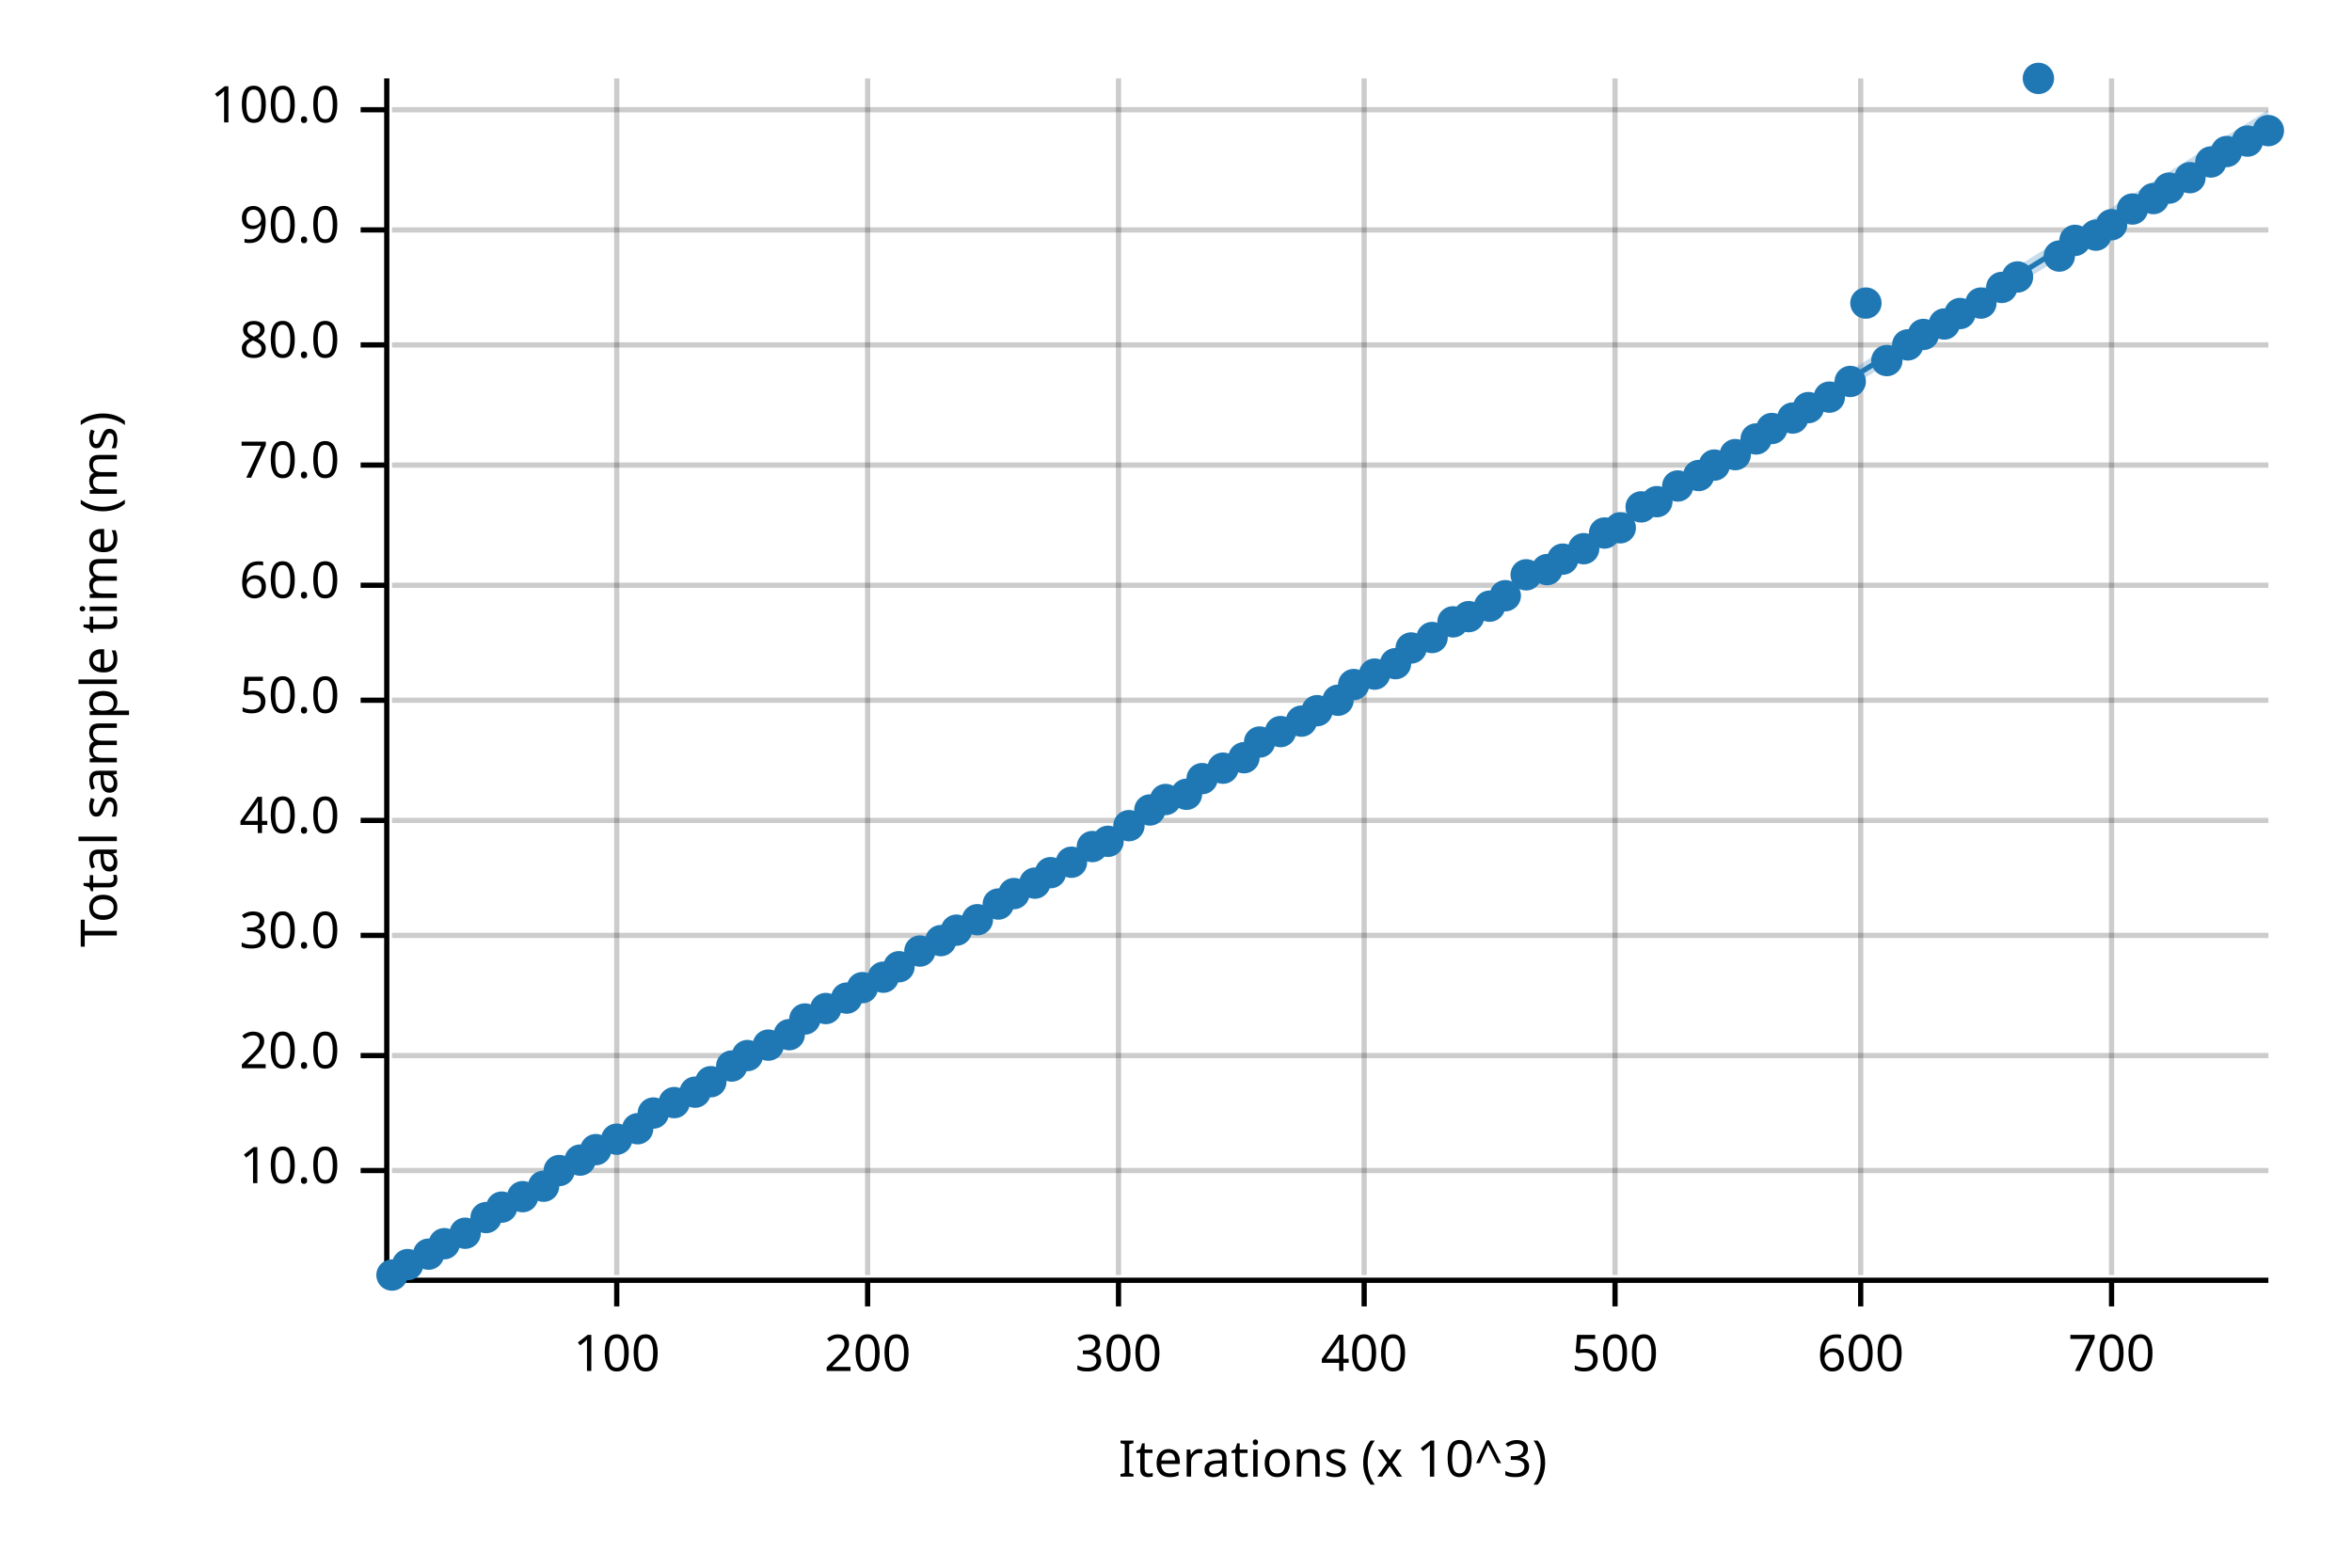
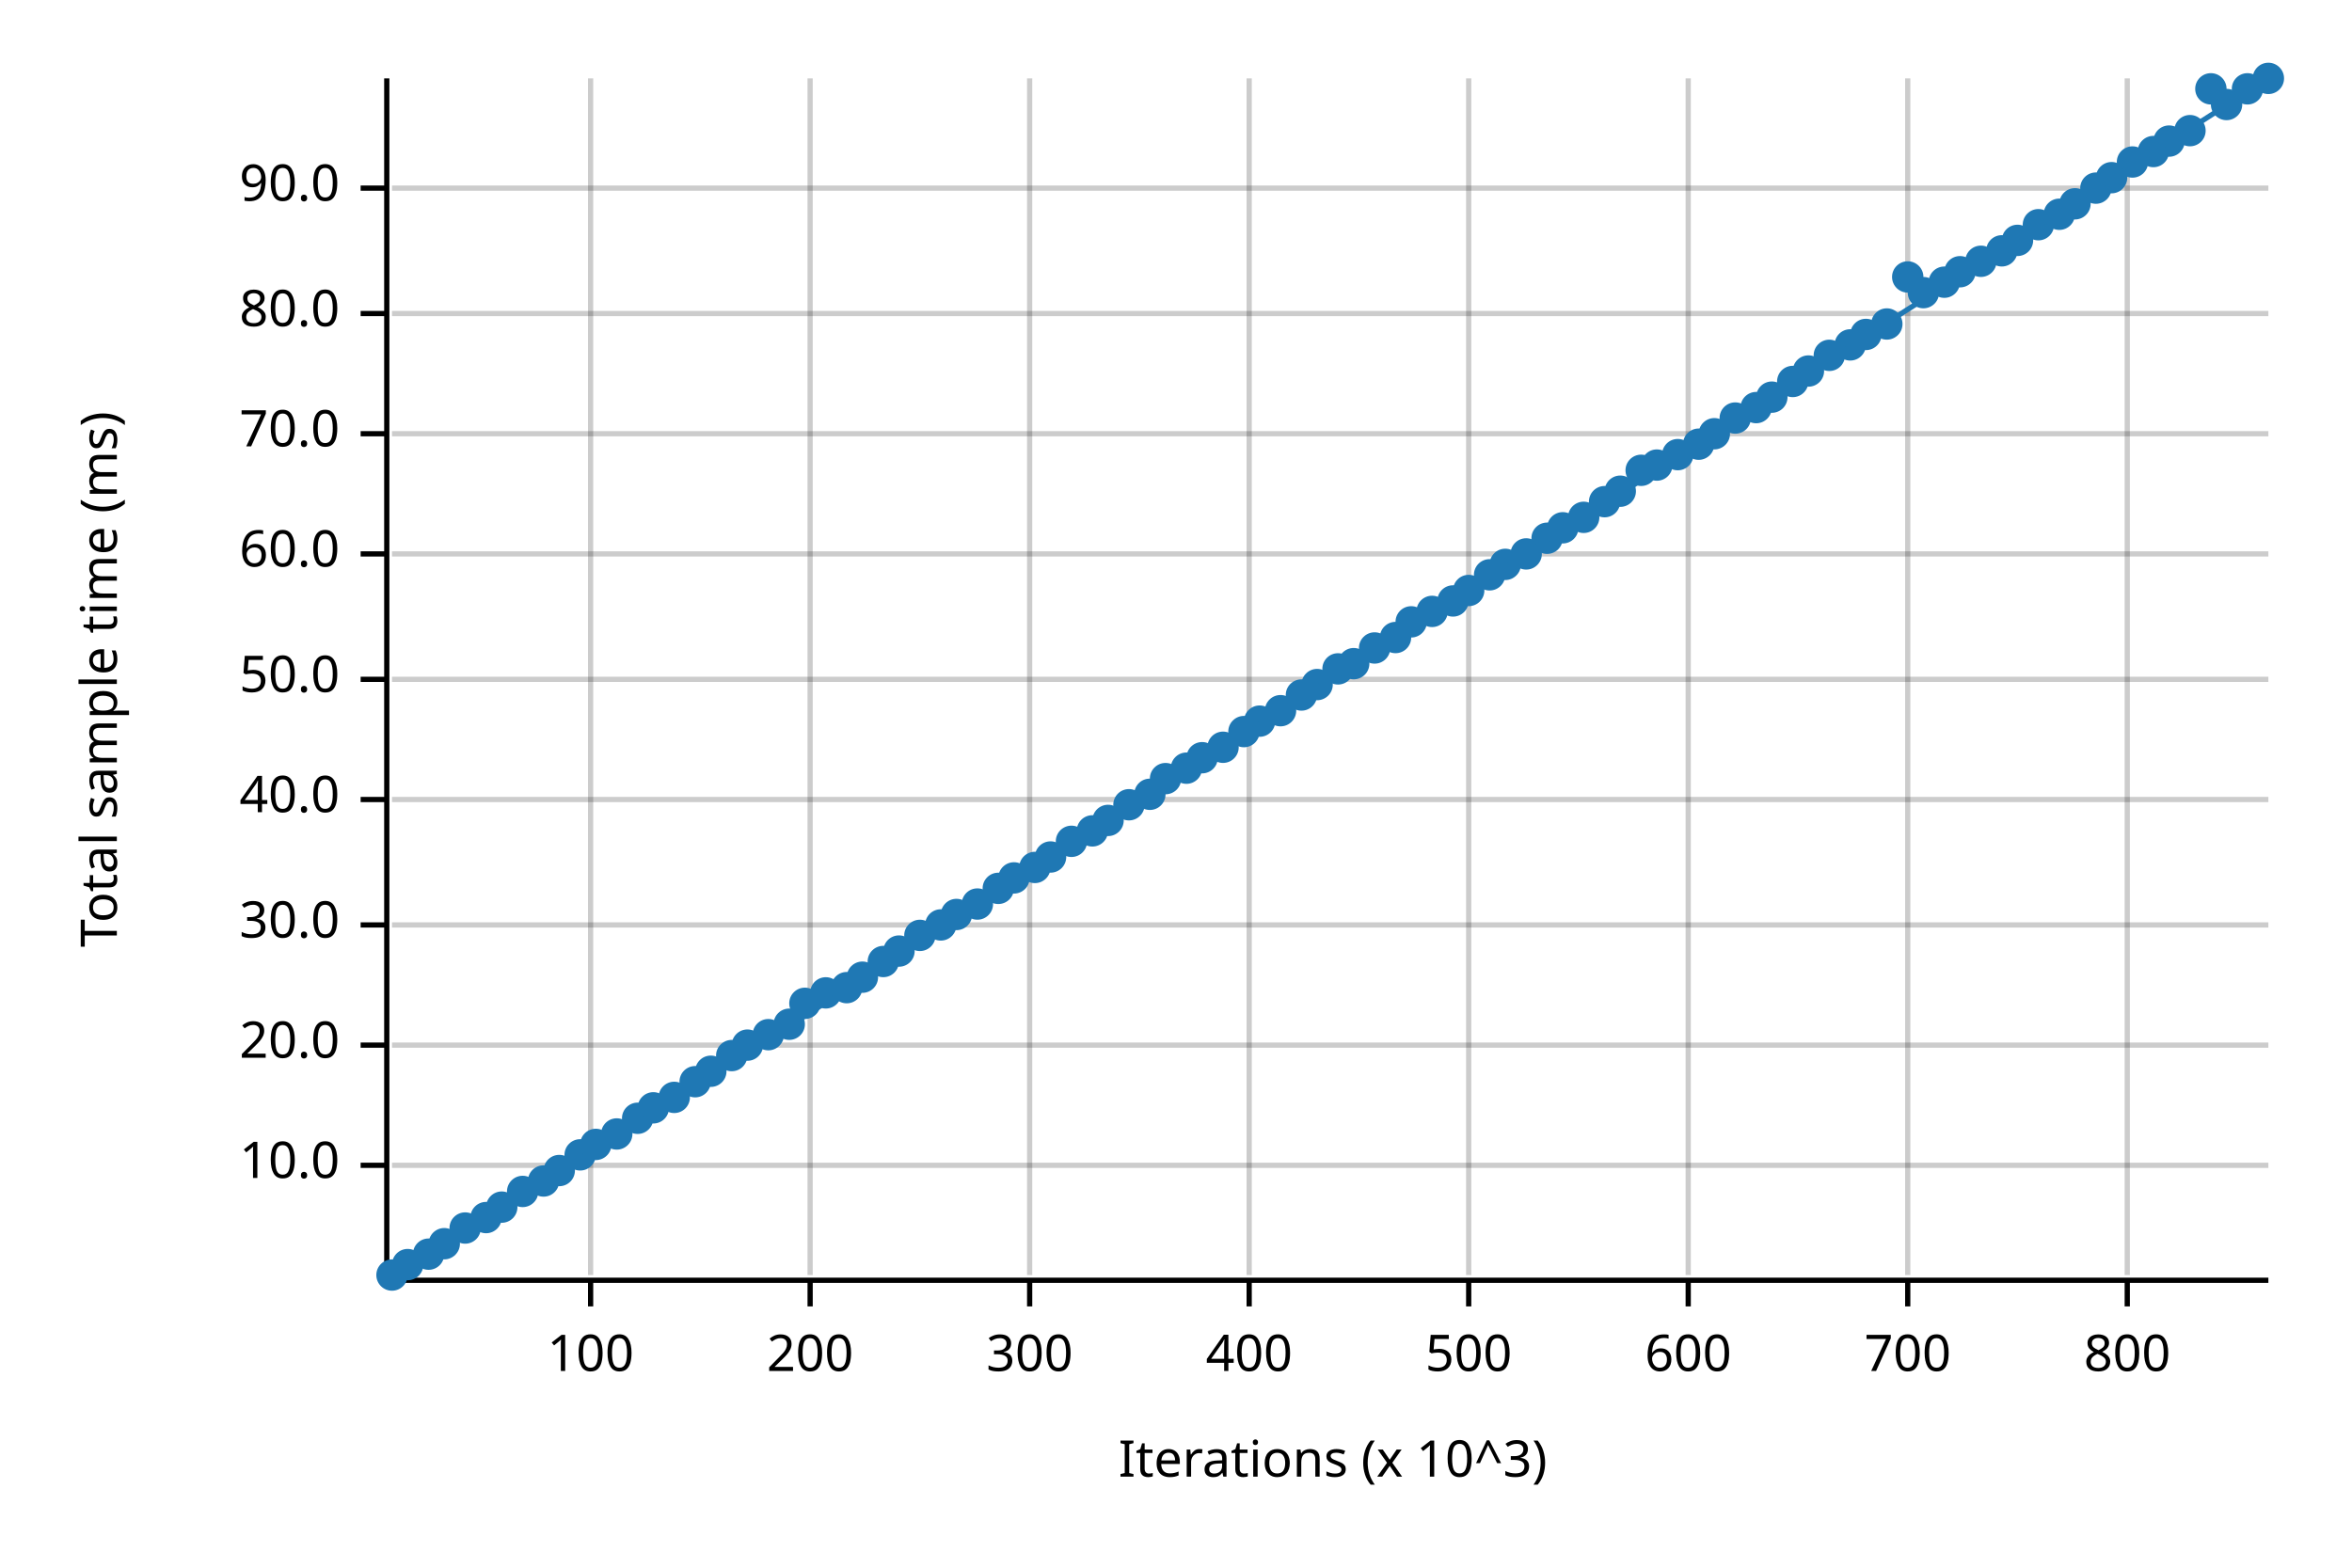
<svg xmlns="http://www.w3.org/2000/svg" width="450" height="300" viewBox="0 0 450 300">
  <text x="15" y="130" dy="0.76em" text-anchor="middle" font-family="sans-serif" font-size="9.677" opacity="1" fill="#000000" transform="rotate(270, 15, 130)">
Total sample time (ms)
</text>
  <text x="255" y="285" dy="-0.5ex" text-anchor="middle" font-family="sans-serif" font-size="9.677" opacity="1" fill="#000000">
Iterations (x 10^3)
</text>
-   <line opacity="0.2" stroke="#000000" stroke-width="1" x1="118" y1="244" x2="118" y2="15" />
-   <line opacity="0.2" stroke="#000000" stroke-width="1" x1="166" y1="244" x2="166" y2="15" />
-   <line opacity="0.2" stroke="#000000" stroke-width="1" x1="214" y1="244" x2="214" y2="15" />
-   <line opacity="0.2" stroke="#000000" stroke-width="1" x1="261" y1="244" x2="261" y2="15" />
-   <line opacity="0.2" stroke="#000000" stroke-width="1" x1="309" y1="244" x2="309" y2="15" />
-   <line opacity="0.2" stroke="#000000" stroke-width="1" x1="356" y1="244" x2="356" y2="15" />
-   <line opacity="0.2" stroke="#000000" stroke-width="1" x1="404" y1="244" x2="404" y2="15" />
-   <line opacity="0.2" stroke="#000000" stroke-width="1" x1="75" y1="224" x2="434" y2="224" />
-   <line opacity="0.2" stroke="#000000" stroke-width="1" x1="75" y1="202" x2="434" y2="202" />
-   <line opacity="0.2" stroke="#000000" stroke-width="1" x1="75" y1="179" x2="434" y2="179" />
-   <line opacity="0.2" stroke="#000000" stroke-width="1" x1="75" y1="157" x2="434" y2="157" />
-   <line opacity="0.2" stroke="#000000" stroke-width="1" x1="75" y1="134" x2="434" y2="134" />
-   <line opacity="0.2" stroke="#000000" stroke-width="1" x1="75" y1="112" x2="434" y2="112" />
-   <line opacity="0.2" stroke="#000000" stroke-width="1" x1="75" y1="89" x2="434" y2="89" />
-   <line opacity="0.2" stroke="#000000" stroke-width="1" x1="75" y1="66" x2="434" y2="66" />
-   <line opacity="0.2" stroke="#000000" stroke-width="1" x1="75" y1="44" x2="434" y2="44" />
-   <line opacity="0.2" stroke="#000000" stroke-width="1" x1="75" y1="21" x2="434" y2="21" />
+   <line opacity="0.2" stroke="#000000" stroke-width="1" x1="113" y1="244" x2="113" y2="15" />
+   <line opacity="0.2" stroke="#000000" stroke-width="1" x1="155" y1="244" x2="155" y2="15" />
+   <line opacity="0.2" stroke="#000000" stroke-width="1" x1="197" y1="244" x2="197" y2="15" />
+   <line opacity="0.2" stroke="#000000" stroke-width="1" x1="239" y1="244" x2="239" y2="15" />
+   <line opacity="0.2" stroke="#000000" stroke-width="1" x1="281" y1="244" x2="281" y2="15" />
+   <line opacity="0.2" stroke="#000000" stroke-width="1" x1="323" y1="244" x2="323" y2="15" />
+   <line opacity="0.2" stroke="#000000" stroke-width="1" x1="365" y1="244" x2="365" y2="15" />
+   <line opacity="0.2" stroke="#000000" stroke-width="1" x1="407" y1="244" x2="407" y2="15" />
+   <line opacity="0.2" stroke="#000000" stroke-width="1" x1="75" y1="223" x2="434" y2="223" />
+   <line opacity="0.2" stroke="#000000" stroke-width="1" x1="75" y1="200" x2="434" y2="200" />
+   <line opacity="0.2" stroke="#000000" stroke-width="1" x1="75" y1="177" x2="434" y2="177" />
+   <line opacity="0.2" stroke="#000000" stroke-width="1" x1="75" y1="153" x2="434" y2="153" />
+   <line opacity="0.2" stroke="#000000" stroke-width="1" x1="75" y1="130" x2="434" y2="130" />
+   <line opacity="0.2" stroke="#000000" stroke-width="1" x1="75" y1="106" x2="434" y2="106" />
+   <line opacity="0.2" stroke="#000000" stroke-width="1" x1="75" y1="83" x2="434" y2="83" />
+   <line opacity="0.2" stroke="#000000" stroke-width="1" x1="75" y1="60" x2="434" y2="60" />
+   <line opacity="0.2" stroke="#000000" stroke-width="1" x1="75" y1="36" x2="434" y2="36" />
  <polyline fill="none" opacity="1" stroke="#000000" stroke-width="1" points="74,15 74,244 " />
-   <text x="65" y="224" dy="0.5ex" text-anchor="end" font-family="sans-serif" font-size="9.677" opacity="1" fill="#000000">
+   <text x="65" y="223" dy="0.5ex" text-anchor="end" font-family="sans-serif" font-size="9.677" opacity="1" fill="#000000">
10.0
</text>
-   <polyline fill="none" opacity="1" stroke="#000000" stroke-width="1" points="69,224 74,224 " />
-   <text x="65" y="202" dy="0.5ex" text-anchor="end" font-family="sans-serif" font-size="9.677" opacity="1" fill="#000000">
+   <polyline fill="none" opacity="1" stroke="#000000" stroke-width="1" points="69,223 74,223 " />
+   <text x="65" y="200" dy="0.5ex" text-anchor="end" font-family="sans-serif" font-size="9.677" opacity="1" fill="#000000">
20.0
</text>
-   <polyline fill="none" opacity="1" stroke="#000000" stroke-width="1" points="69,202 74,202 " />
-   <text x="65" y="179" dy="0.5ex" text-anchor="end" font-family="sans-serif" font-size="9.677" opacity="1" fill="#000000">
+   <polyline fill="none" opacity="1" stroke="#000000" stroke-width="1" points="69,200 74,200 " />
+   <text x="65" y="177" dy="0.5ex" text-anchor="end" font-family="sans-serif" font-size="9.677" opacity="1" fill="#000000">
30.0
</text>
-   <polyline fill="none" opacity="1" stroke="#000000" stroke-width="1" points="69,179 74,179 " />
-   <text x="65" y="157" dy="0.5ex" text-anchor="end" font-family="sans-serif" font-size="9.677" opacity="1" fill="#000000">
+   <polyline fill="none" opacity="1" stroke="#000000" stroke-width="1" points="69,177 74,177 " />
+   <text x="65" y="153" dy="0.5ex" text-anchor="end" font-family="sans-serif" font-size="9.677" opacity="1" fill="#000000">
40.0
</text>
-   <polyline fill="none" opacity="1" stroke="#000000" stroke-width="1" points="69,157 74,157 " />
-   <text x="65" y="134" dy="0.5ex" text-anchor="end" font-family="sans-serif" font-size="9.677" opacity="1" fill="#000000">
+   <polyline fill="none" opacity="1" stroke="#000000" stroke-width="1" points="69,153 74,153 " />
+   <text x="65" y="130" dy="0.5ex" text-anchor="end" font-family="sans-serif" font-size="9.677" opacity="1" fill="#000000">
50.0
</text>
-   <polyline fill="none" opacity="1" stroke="#000000" stroke-width="1" points="69,134 74,134 " />
-   <text x="65" y="112" dy="0.5ex" text-anchor="end" font-family="sans-serif" font-size="9.677" opacity="1" fill="#000000">
+   <polyline fill="none" opacity="1" stroke="#000000" stroke-width="1" points="69,130 74,130 " />
+   <text x="65" y="106" dy="0.5ex" text-anchor="end" font-family="sans-serif" font-size="9.677" opacity="1" fill="#000000">
60.0
</text>
-   <polyline fill="none" opacity="1" stroke="#000000" stroke-width="1" points="69,112 74,112 " />
-   <text x="65" y="89" dy="0.5ex" text-anchor="end" font-family="sans-serif" font-size="9.677" opacity="1" fill="#000000">
+   <polyline fill="none" opacity="1" stroke="#000000" stroke-width="1" points="69,106 74,106 " />
+   <text x="65" y="83" dy="0.5ex" text-anchor="end" font-family="sans-serif" font-size="9.677" opacity="1" fill="#000000">
70.0
</text>
-   <polyline fill="none" opacity="1" stroke="#000000" stroke-width="1" points="69,89 74,89 " />
-   <text x="65" y="66" dy="0.5ex" text-anchor="end" font-family="sans-serif" font-size="9.677" opacity="1" fill="#000000">
+   <polyline fill="none" opacity="1" stroke="#000000" stroke-width="1" points="69,83 74,83 " />
+   <text x="65" y="60" dy="0.5ex" text-anchor="end" font-family="sans-serif" font-size="9.677" opacity="1" fill="#000000">
80.0
</text>
-   <polyline fill="none" opacity="1" stroke="#000000" stroke-width="1" points="69,66 74,66 " />
-   <text x="65" y="44" dy="0.5ex" text-anchor="end" font-family="sans-serif" font-size="9.677" opacity="1" fill="#000000">
+   <polyline fill="none" opacity="1" stroke="#000000" stroke-width="1" points="69,60 74,60 " />
+   <text x="65" y="36" dy="0.5ex" text-anchor="end" font-family="sans-serif" font-size="9.677" opacity="1" fill="#000000">
90.0
</text>
-   <polyline fill="none" opacity="1" stroke="#000000" stroke-width="1" points="69,44 74,44 " />
-   <text x="65" y="21" dy="0.5ex" text-anchor="end" font-family="sans-serif" font-size="9.677" opacity="1" fill="#000000">
- 100.0
- </text>
-   <polyline fill="none" opacity="1" stroke="#000000" stroke-width="1" points="69,21 74,21 " />
+   <polyline fill="none" opacity="1" stroke="#000000" stroke-width="1" points="69,36 74,36 " />
  <polyline fill="none" opacity="1" stroke="#000000" stroke-width="1" points="75,245 434,245 " />
-   <text x="118" y="255" dy="0.76em" text-anchor="middle" font-family="sans-serif" font-size="9.677" opacity="1" fill="#000000">
+   <text x="113" y="255" dy="0.76em" text-anchor="middle" font-family="sans-serif" font-size="9.677" opacity="1" fill="#000000">
100
</text>
-   <polyline fill="none" opacity="1" stroke="#000000" stroke-width="1" points="118,245 118,250 " />
-   <text x="166" y="255" dy="0.76em" text-anchor="middle" font-family="sans-serif" font-size="9.677" opacity="1" fill="#000000">
+   <polyline fill="none" opacity="1" stroke="#000000" stroke-width="1" points="113,245 113,250 " />
+   <text x="155" y="255" dy="0.76em" text-anchor="middle" font-family="sans-serif" font-size="9.677" opacity="1" fill="#000000">
200
</text>
-   <polyline fill="none" opacity="1" stroke="#000000" stroke-width="1" points="166,245 166,250 " />
-   <text x="214" y="255" dy="0.76em" text-anchor="middle" font-family="sans-serif" font-size="9.677" opacity="1" fill="#000000">
+   <polyline fill="none" opacity="1" stroke="#000000" stroke-width="1" points="155,245 155,250 " />
+   <text x="197" y="255" dy="0.76em" text-anchor="middle" font-family="sans-serif" font-size="9.677" opacity="1" fill="#000000">
300
</text>
-   <polyline fill="none" opacity="1" stroke="#000000" stroke-width="1" points="214,245 214,250 " />
-   <text x="261" y="255" dy="0.76em" text-anchor="middle" font-family="sans-serif" font-size="9.677" opacity="1" fill="#000000">
+   <polyline fill="none" opacity="1" stroke="#000000" stroke-width="1" points="197,245 197,250 " />
+   <text x="239" y="255" dy="0.76em" text-anchor="middle" font-family="sans-serif" font-size="9.677" opacity="1" fill="#000000">
400
</text>
-   <polyline fill="none" opacity="1" stroke="#000000" stroke-width="1" points="261,245 261,250 " />
-   <text x="309" y="255" dy="0.76em" text-anchor="middle" font-family="sans-serif" font-size="9.677" opacity="1" fill="#000000">
+   <polyline fill="none" opacity="1" stroke="#000000" stroke-width="1" points="239,245 239,250 " />
+   <text x="281" y="255" dy="0.76em" text-anchor="middle" font-family="sans-serif" font-size="9.677" opacity="1" fill="#000000">
500
</text>
-   <polyline fill="none" opacity="1" stroke="#000000" stroke-width="1" points="309,245 309,250 " />
-   <text x="356" y="255" dy="0.76em" text-anchor="middle" font-family="sans-serif" font-size="9.677" opacity="1" fill="#000000">
+   <polyline fill="none" opacity="1" stroke="#000000" stroke-width="1" points="281,245 281,250 " />
+   <text x="323" y="255" dy="0.76em" text-anchor="middle" font-family="sans-serif" font-size="9.677" opacity="1" fill="#000000">
600
</text>
-   <polyline fill="none" opacity="1" stroke="#000000" stroke-width="1" points="356,245 356,250 " />
-   <text x="404" y="255" dy="0.76em" text-anchor="middle" font-family="sans-serif" font-size="9.677" opacity="1" fill="#000000">
+   <polyline fill="none" opacity="1" stroke="#000000" stroke-width="1" points="323,245 323,250 " />
+   <text x="365" y="255" dy="0.76em" text-anchor="middle" font-family="sans-serif" font-size="9.677" opacity="1" fill="#000000">
700
</text>
-   <polyline fill="none" opacity="1" stroke="#000000" stroke-width="1" points="404,245 404,250 " />
+   <polyline fill="none" opacity="1" stroke="#000000" stroke-width="1" points="365,245 365,250 " />
+   <text x="407" y="255" dy="0.76em" text-anchor="middle" font-family="sans-serif" font-size="9.677" opacity="1" fill="#000000">
+ 800
+ </text>
+   <polyline fill="none" opacity="1" stroke="#000000" stroke-width="1" points="407,245 407,250 " />
  <circle cx="75" cy="244" r="3" opacity="1" fill="#1F78B4" stroke="none" stroke-width="1" />
  <circle cx="78" cy="242" r="3" opacity="1" fill="#1F78B4" stroke="none" stroke-width="1" />
  <circle cx="82" cy="240" r="3" opacity="1" fill="#1F78B4" stroke="none" stroke-width="1" />
  <circle cx="85" cy="238" r="3" opacity="1" fill="#1F78B4" stroke="none" stroke-width="1" />
-   <circle cx="89" cy="236" r="3" opacity="1" fill="#1F78B4" stroke="none" stroke-width="1" />
+   <circle cx="89" cy="235" r="3" opacity="1" fill="#1F78B4" stroke="none" stroke-width="1" />
  <circle cx="93" cy="233" r="3" opacity="1" fill="#1F78B4" stroke="none" stroke-width="1" />
  <circle cx="96" cy="231" r="3" opacity="1" fill="#1F78B4" stroke="none" stroke-width="1" />
-   <circle cx="100" cy="229" r="3" opacity="1" fill="#1F78B4" stroke="none" stroke-width="1" />
-   <circle cx="104" cy="227" r="3" opacity="1" fill="#1F78B4" stroke="none" stroke-width="1" />
+   <circle cx="100" cy="228" r="3" opacity="1" fill="#1F78B4" stroke="none" stroke-width="1" />
+   <circle cx="104" cy="226" r="3" opacity="1" fill="#1F78B4" stroke="none" stroke-width="1" />
  <circle cx="107" cy="224" r="3" opacity="1" fill="#1F78B4" stroke="none" stroke-width="1" />
-   <circle cx="111" cy="222" r="3" opacity="1" fill="#1F78B4" stroke="none" stroke-width="1" />
-   <circle cx="114" cy="220" r="3" opacity="1" fill="#1F78B4" stroke="none" stroke-width="1" />
-   <circle cx="118" cy="218" r="3" opacity="1" fill="#1F78B4" stroke="none" stroke-width="1" />
-   <circle cx="122" cy="216" r="3" opacity="1" fill="#1F78B4" stroke="none" stroke-width="1" />
-   <circle cx="125" cy="213" r="3" opacity="1" fill="#1F78B4" stroke="none" stroke-width="1" />
-   <circle cx="129" cy="211" r="3" opacity="1" fill="#1F78B4" stroke="none" stroke-width="1" />
-   <circle cx="133" cy="209" r="3" opacity="1" fill="#1F78B4" stroke="none" stroke-width="1" />
-   <circle cx="136" cy="207" r="3" opacity="1" fill="#1F78B4" stroke="none" stroke-width="1" />
-   <circle cx="140" cy="204" r="3" opacity="1" fill="#1F78B4" stroke="none" stroke-width="1" />
-   <circle cx="143" cy="202" r="3" opacity="1" fill="#1F78B4" stroke="none" stroke-width="1" />
-   <circle cx="147" cy="200" r="3" opacity="1" fill="#1F78B4" stroke="none" stroke-width="1" />
-   <circle cx="151" cy="198" r="3" opacity="1" fill="#1F78B4" stroke="none" stroke-width="1" />
-   <circle cx="154" cy="195" r="3" opacity="1" fill="#1F78B4" stroke="none" stroke-width="1" />
-   <circle cx="158" cy="193" r="3" opacity="1" fill="#1F78B4" stroke="none" stroke-width="1" />
-   <circle cx="162" cy="191" r="3" opacity="1" fill="#1F78B4" stroke="none" stroke-width="1" />
-   <circle cx="165" cy="189" r="3" opacity="1" fill="#1F78B4" stroke="none" stroke-width="1" />
-   <circle cx="169" cy="187" r="3" opacity="1" fill="#1F78B4" stroke="none" stroke-width="1" />
-   <circle cx="172" cy="185" r="3" opacity="1" fill="#1F78B4" stroke="none" stroke-width="1" />
-   <circle cx="176" cy="182" r="3" opacity="1" fill="#1F78B4" stroke="none" stroke-width="1" />
-   <circle cx="180" cy="180" r="3" opacity="1" fill="#1F78B4" stroke="none" stroke-width="1" />
-   <circle cx="183" cy="178" r="3" opacity="1" fill="#1F78B4" stroke="none" stroke-width="1" />
-   <circle cx="187" cy="176" r="3" opacity="1" fill="#1F78B4" stroke="none" stroke-width="1" />
-   <circle cx="191" cy="173" r="3" opacity="1" fill="#1F78B4" stroke="none" stroke-width="1" />
-   <circle cx="194" cy="171" r="3" opacity="1" fill="#1F78B4" stroke="none" stroke-width="1" />
-   <circle cx="198" cy="169" r="3" opacity="1" fill="#1F78B4" stroke="none" stroke-width="1" />
-   <circle cx="201" cy="167" r="3" opacity="1" fill="#1F78B4" stroke="none" stroke-width="1" />
-   <circle cx="205" cy="165" r="3" opacity="1" fill="#1F78B4" stroke="none" stroke-width="1" />
-   <circle cx="209" cy="162" r="3" opacity="1" fill="#1F78B4" stroke="none" stroke-width="1" />
-   <circle cx="212" cy="161" r="3" opacity="1" fill="#1F78B4" stroke="none" stroke-width="1" />
-   <circle cx="216" cy="158" r="3" opacity="1" fill="#1F78B4" stroke="none" stroke-width="1" />
-   <circle cx="220" cy="155" r="3" opacity="1" fill="#1F78B4" stroke="none" stroke-width="1" />
-   <circle cx="223" cy="153" r="3" opacity="1" fill="#1F78B4" stroke="none" stroke-width="1" />
-   <circle cx="227" cy="152" r="3" opacity="1" fill="#1F78B4" stroke="none" stroke-width="1" />
-   <circle cx="230" cy="149" r="3" opacity="1" fill="#1F78B4" stroke="none" stroke-width="1" />
-   <circle cx="234" cy="147" r="3" opacity="1" fill="#1F78B4" stroke="none" stroke-width="1" />
-   <circle cx="238" cy="145" r="3" opacity="1" fill="#1F78B4" stroke="none" stroke-width="1" />
-   <circle cx="241" cy="142" r="3" opacity="1" fill="#1F78B4" stroke="none" stroke-width="1" />
-   <circle cx="245" cy="140" r="3" opacity="1" fill="#1F78B4" stroke="none" stroke-width="1" />
-   <circle cx="249" cy="138" r="3" opacity="1" fill="#1F78B4" stroke="none" stroke-width="1" />
-   <circle cx="252" cy="136" r="3" opacity="1" fill="#1F78B4" stroke="none" stroke-width="1" />
-   <circle cx="256" cy="134" r="3" opacity="1" fill="#1F78B4" stroke="none" stroke-width="1" />
-   <circle cx="259" cy="131" r="3" opacity="1" fill="#1F78B4" stroke="none" stroke-width="1" />
-   <circle cx="263" cy="129" r="3" opacity="1" fill="#1F78B4" stroke="none" stroke-width="1" />
-   <circle cx="267" cy="127" r="3" opacity="1" fill="#1F78B4" stroke="none" stroke-width="1" />
-   <circle cx="270" cy="124" r="3" opacity="1" fill="#1F78B4" stroke="none" stroke-width="1" />
-   <circle cx="274" cy="122" r="3" opacity="1" fill="#1F78B4" stroke="none" stroke-width="1" />
-   <circle cx="278" cy="119" r="3" opacity="1" fill="#1F78B4" stroke="none" stroke-width="1" />
-   <circle cx="281" cy="118" r="3" opacity="1" fill="#1F78B4" stroke="none" stroke-width="1" />
-   <circle cx="285" cy="116" r="3" opacity="1" fill="#1F78B4" stroke="none" stroke-width="1" />
-   <circle cx="288" cy="114" r="3" opacity="1" fill="#1F78B4" stroke="none" stroke-width="1" />
-   <circle cx="292" cy="110" r="3" opacity="1" fill="#1F78B4" stroke="none" stroke-width="1" />
-   <circle cx="296" cy="109" r="3" opacity="1" fill="#1F78B4" stroke="none" stroke-width="1" />
-   <circle cx="299" cy="107" r="3" opacity="1" fill="#1F78B4" stroke="none" stroke-width="1" />
-   <circle cx="303" cy="105" r="3" opacity="1" fill="#1F78B4" stroke="none" stroke-width="1" />
-   <circle cx="307" cy="102" r="3" opacity="1" fill="#1F78B4" stroke="none" stroke-width="1" />
-   <circle cx="310" cy="101" r="3" opacity="1" fill="#1F78B4" stroke="none" stroke-width="1" />
-   <circle cx="314" cy="97" r="3" opacity="1" fill="#1F78B4" stroke="none" stroke-width="1" />
-   <circle cx="317" cy="96" r="3" opacity="1" fill="#1F78B4" stroke="none" stroke-width="1" />
-   <circle cx="321" cy="93" r="3" opacity="1" fill="#1F78B4" stroke="none" stroke-width="1" />
-   <circle cx="325" cy="91" r="3" opacity="1" fill="#1F78B4" stroke="none" stroke-width="1" />
-   <circle cx="328" cy="89" r="3" opacity="1" fill="#1F78B4" stroke="none" stroke-width="1" />
-   <circle cx="332" cy="87" r="3" opacity="1" fill="#1F78B4" stroke="none" stroke-width="1" />
-   <circle cx="336" cy="84" r="3" opacity="1" fill="#1F78B4" stroke="none" stroke-width="1" />
-   <circle cx="339" cy="82" r="3" opacity="1" fill="#1F78B4" stroke="none" stroke-width="1" />
-   <circle cx="343" cy="80" r="3" opacity="1" fill="#1F78B4" stroke="none" stroke-width="1" />
-   <circle cx="346" cy="78" r="3" opacity="1" fill="#1F78B4" stroke="none" stroke-width="1" />
-   <circle cx="350" cy="76" r="3" opacity="1" fill="#1F78B4" stroke="none" stroke-width="1" />
-   <circle cx="354" cy="73" r="3" opacity="1" fill="#1F78B4" stroke="none" stroke-width="1" />
-   <circle cx="357" cy="58" r="3" opacity="1" fill="#1F78B4" stroke="none" stroke-width="1" />
-   <circle cx="361" cy="69" r="3" opacity="1" fill="#1F78B4" stroke="none" stroke-width="1" />
-   <circle cx="365" cy="66" r="3" opacity="1" fill="#1F78B4" stroke="none" stroke-width="1" />
-   <circle cx="368" cy="64" r="3" opacity="1" fill="#1F78B4" stroke="none" stroke-width="1" />
-   <circle cx="372" cy="62" r="3" opacity="1" fill="#1F78B4" stroke="none" stroke-width="1" />
-   <circle cx="375" cy="60" r="3" opacity="1" fill="#1F78B4" stroke="none" stroke-width="1" />
-   <circle cx="379" cy="58" r="3" opacity="1" fill="#1F78B4" stroke="none" stroke-width="1" />
-   <circle cx="383" cy="55" r="3" opacity="1" fill="#1F78B4" stroke="none" stroke-width="1" />
-   <circle cx="386" cy="53" r="3" opacity="1" fill="#1F78B4" stroke="none" stroke-width="1" />
-   <circle cx="390" cy="15" r="3" opacity="1" fill="#1F78B4" stroke="none" stroke-width="1" />
-   <circle cx="394" cy="49" r="3" opacity="1" fill="#1F78B4" stroke="none" stroke-width="1" />
-   <circle cx="397" cy="46" r="3" opacity="1" fill="#1F78B4" stroke="none" stroke-width="1" />
-   <circle cx="401" cy="45" r="3" opacity="1" fill="#1F78B4" stroke="none" stroke-width="1" />
-   <circle cx="404" cy="43" r="3" opacity="1" fill="#1F78B4" stroke="none" stroke-width="1" />
-   <circle cx="408" cy="40" r="3" opacity="1" fill="#1F78B4" stroke="none" stroke-width="1" />
-   <circle cx="412" cy="38" r="3" opacity="1" fill="#1F78B4" stroke="none" stroke-width="1" />
-   <circle cx="415" cy="36" r="3" opacity="1" fill="#1F78B4" stroke="none" stroke-width="1" />
-   <circle cx="419" cy="34" r="3" opacity="1" fill="#1F78B4" stroke="none" stroke-width="1" />
-   <circle cx="423" cy="31" r="3" opacity="1" fill="#1F78B4" stroke="none" stroke-width="1" />
-   <circle cx="426" cy="29" r="3" opacity="1" fill="#1F78B4" stroke="none" stroke-width="1" />
-   <circle cx="430" cy="27" r="3" opacity="1" fill="#1F78B4" stroke="none" stroke-width="1" />
-   <circle cx="434" cy="25" r="3" opacity="1" fill="#1F78B4" stroke="none" stroke-width="1" />
-   <polyline fill="none" opacity="1" stroke="#1F78B4" stroke-width="1" points="75,245 434,23 " />
-   <polygon opacity="0.25" fill="#1F78B4" points="75,245 434,25 434,21 " />
+   <circle cx="111" cy="221" r="3" opacity="1" fill="#1F78B4" stroke="none" stroke-width="1" />
+   <circle cx="114" cy="219" r="3" opacity="1" fill="#1F78B4" stroke="none" stroke-width="1" />
+   <circle cx="118" cy="217" r="3" opacity="1" fill="#1F78B4" stroke="none" stroke-width="1" />
+   <circle cx="122" cy="214" r="3" opacity="1" fill="#1F78B4" stroke="none" stroke-width="1" />
+   <circle cx="125" cy="212" r="3" opacity="1" fill="#1F78B4" stroke="none" stroke-width="1" />
+   <circle cx="129" cy="210" r="3" opacity="1" fill="#1F78B4" stroke="none" stroke-width="1" />
+   <circle cx="133" cy="207" r="3" opacity="1" fill="#1F78B4" stroke="none" stroke-width="1" />
+   <circle cx="136" cy="205" r="3" opacity="1" fill="#1F78B4" stroke="none" stroke-width="1" />
+   <circle cx="140" cy="202" r="3" opacity="1" fill="#1F78B4" stroke="none" stroke-width="1" />
+   <circle cx="143" cy="200" r="3" opacity="1" fill="#1F78B4" stroke="none" stroke-width="1" />
+   <circle cx="147" cy="198" r="3" opacity="1" fill="#1F78B4" stroke="none" stroke-width="1" />
+   <circle cx="151" cy="196" r="3" opacity="1" fill="#1F78B4" stroke="none" stroke-width="1" />
+   <circle cx="154" cy="192" r="3" opacity="1" fill="#1F78B4" stroke="none" stroke-width="1" />
+   <circle cx="158" cy="190" r="3" opacity="1" fill="#1F78B4" stroke="none" stroke-width="1" />
+   <circle cx="162" cy="189" r="3" opacity="1" fill="#1F78B4" stroke="none" stroke-width="1" />
+   <circle cx="165" cy="187" r="3" opacity="1" fill="#1F78B4" stroke="none" stroke-width="1" />
+   <circle cx="169" cy="184" r="3" opacity="1" fill="#1F78B4" stroke="none" stroke-width="1" />
+   <circle cx="172" cy="182" r="3" opacity="1" fill="#1F78B4" stroke="none" stroke-width="1" />
+   <circle cx="176" cy="179" r="3" opacity="1" fill="#1F78B4" stroke="none" stroke-width="1" />
+   <circle cx="180" cy="177" r="3" opacity="1" fill="#1F78B4" stroke="none" stroke-width="1" />
+   <circle cx="183" cy="175" r="3" opacity="1" fill="#1F78B4" stroke="none" stroke-width="1" />
+   <circle cx="187" cy="173" r="3" opacity="1" fill="#1F78B4" stroke="none" stroke-width="1" />
+   <circle cx="191" cy="170" r="3" opacity="1" fill="#1F78B4" stroke="none" stroke-width="1" />
+   <circle cx="194" cy="168" r="3" opacity="1" fill="#1F78B4" stroke="none" stroke-width="1" />
+   <circle cx="198" cy="166" r="3" opacity="1" fill="#1F78B4" stroke="none" stroke-width="1" />
+   <circle cx="201" cy="164" r="3" opacity="1" fill="#1F78B4" stroke="none" stroke-width="1" />
+   <circle cx="205" cy="161" r="3" opacity="1" fill="#1F78B4" stroke="none" stroke-width="1" />
+   <circle cx="209" cy="159" r="3" opacity="1" fill="#1F78B4" stroke="none" stroke-width="1" />
+   <circle cx="212" cy="157" r="3" opacity="1" fill="#1F78B4" stroke="none" stroke-width="1" />
+   <circle cx="216" cy="154" r="3" opacity="1" fill="#1F78B4" stroke="none" stroke-width="1" />
+   <circle cx="220" cy="152" r="3" opacity="1" fill="#1F78B4" stroke="none" stroke-width="1" />
+   <circle cx="223" cy="149" r="3" opacity="1" fill="#1F78B4" stroke="none" stroke-width="1" />
+   <circle cx="227" cy="147" r="3" opacity="1" fill="#1F78B4" stroke="none" stroke-width="1" />
+   <circle cx="230" cy="145" r="3" opacity="1" fill="#1F78B4" stroke="none" stroke-width="1" />
+   <circle cx="234" cy="143" r="3" opacity="1" fill="#1F78B4" stroke="none" stroke-width="1" />
+   <circle cx="238" cy="140" r="3" opacity="1" fill="#1F78B4" stroke="none" stroke-width="1" />
+   <circle cx="241" cy="138" r="3" opacity="1" fill="#1F78B4" stroke="none" stroke-width="1" />
+   <circle cx="245" cy="136" r="3" opacity="1" fill="#1F78B4" stroke="none" stroke-width="1" />
+   <circle cx="249" cy="133" r="3" opacity="1" fill="#1F78B4" stroke="none" stroke-width="1" />
+   <circle cx="252" cy="131" r="3" opacity="1" fill="#1F78B4" stroke="none" stroke-width="1" />
+   <circle cx="256" cy="128" r="3" opacity="1" fill="#1F78B4" stroke="none" stroke-width="1" />
+   <circle cx="259" cy="127" r="3" opacity="1" fill="#1F78B4" stroke="none" stroke-width="1" />
+   <circle cx="263" cy="124" r="3" opacity="1" fill="#1F78B4" stroke="none" stroke-width="1" />
+   <circle cx="267" cy="122" r="3" opacity="1" fill="#1F78B4" stroke="none" stroke-width="1" />
+   <circle cx="270" cy="119" r="3" opacity="1" fill="#1F78B4" stroke="none" stroke-width="1" />
+   <circle cx="274" cy="117" r="3" opacity="1" fill="#1F78B4" stroke="none" stroke-width="1" />
+   <circle cx="278" cy="115" r="3" opacity="1" fill="#1F78B4" stroke="none" stroke-width="1" />
+   <circle cx="281" cy="113" r="3" opacity="1" fill="#1F78B4" stroke="none" stroke-width="1" />
+   <circle cx="285" cy="110" r="3" opacity="1" fill="#1F78B4" stroke="none" stroke-width="1" />
+   <circle cx="288" cy="108" r="3" opacity="1" fill="#1F78B4" stroke="none" stroke-width="1" />
+   <circle cx="292" cy="106" r="3" opacity="1" fill="#1F78B4" stroke="none" stroke-width="1" />
+   <circle cx="296" cy="103" r="3" opacity="1" fill="#1F78B4" stroke="none" stroke-width="1" />
+   <circle cx="299" cy="101" r="3" opacity="1" fill="#1F78B4" stroke="none" stroke-width="1" />
+   <circle cx="303" cy="99" r="3" opacity="1" fill="#1F78B4" stroke="none" stroke-width="1" />
+   <circle cx="307" cy="96" r="3" opacity="1" fill="#1F78B4" stroke="none" stroke-width="1" />
+   <circle cx="310" cy="94" r="3" opacity="1" fill="#1F78B4" stroke="none" stroke-width="1" />
+   <circle cx="314" cy="90" r="3" opacity="1" fill="#1F78B4" stroke="none" stroke-width="1" />
+   <circle cx="317" cy="89" r="3" opacity="1" fill="#1F78B4" stroke="none" stroke-width="1" />
+   <circle cx="321" cy="87" r="3" opacity="1" fill="#1F78B4" stroke="none" stroke-width="1" />
+   <circle cx="325" cy="85" r="3" opacity="1" fill="#1F78B4" stroke="none" stroke-width="1" />
+   <circle cx="328" cy="83" r="3" opacity="1" fill="#1F78B4" stroke="none" stroke-width="1" />
+   <circle cx="332" cy="80" r="3" opacity="1" fill="#1F78B4" stroke="none" stroke-width="1" />
+   <circle cx="336" cy="78" r="3" opacity="1" fill="#1F78B4" stroke="none" stroke-width="1" />
+   <circle cx="339" cy="76" r="3" opacity="1" fill="#1F78B4" stroke="none" stroke-width="1" />
+   <circle cx="343" cy="73" r="3" opacity="1" fill="#1F78B4" stroke="none" stroke-width="1" />
+   <circle cx="346" cy="71" r="3" opacity="1" fill="#1F78B4" stroke="none" stroke-width="1" />
+   <circle cx="350" cy="68" r="3" opacity="1" fill="#1F78B4" stroke="none" stroke-width="1" />
+   <circle cx="354" cy="66" r="3" opacity="1" fill="#1F78B4" stroke="none" stroke-width="1" />
+   <circle cx="357" cy="64" r="3" opacity="1" fill="#1F78B4" stroke="none" stroke-width="1" />
+   <circle cx="361" cy="62" r="3" opacity="1" fill="#1F78B4" stroke="none" stroke-width="1" />
+   <circle cx="365" cy="53" r="3" opacity="1" fill="#1F78B4" stroke="none" stroke-width="1" />
+   <circle cx="368" cy="56" r="3" opacity="1" fill="#1F78B4" stroke="none" stroke-width="1" />
+   <circle cx="372" cy="54" r="3" opacity="1" fill="#1F78B4" stroke="none" stroke-width="1" />
+   <circle cx="375" cy="52" r="3" opacity="1" fill="#1F78B4" stroke="none" stroke-width="1" />
+   <circle cx="379" cy="50" r="3" opacity="1" fill="#1F78B4" stroke="none" stroke-width="1" />
+   <circle cx="383" cy="48" r="3" opacity="1" fill="#1F78B4" stroke="none" stroke-width="1" />
+   <circle cx="386" cy="46" r="3" opacity="1" fill="#1F78B4" stroke="none" stroke-width="1" />
+   <circle cx="390" cy="43" r="3" opacity="1" fill="#1F78B4" stroke="none" stroke-width="1" />
+   <circle cx="394" cy="41" r="3" opacity="1" fill="#1F78B4" stroke="none" stroke-width="1" />
+   <circle cx="397" cy="39" r="3" opacity="1" fill="#1F78B4" stroke="none" stroke-width="1" />
+   <circle cx="401" cy="36" r="3" opacity="1" fill="#1F78B4" stroke="none" stroke-width="1" />
+   <circle cx="404" cy="34" r="3" opacity="1" fill="#1F78B4" stroke="none" stroke-width="1" />
+   <circle cx="408" cy="31" r="3" opacity="1" fill="#1F78B4" stroke="none" stroke-width="1" />
+   <circle cx="412" cy="29" r="3" opacity="1" fill="#1F78B4" stroke="none" stroke-width="1" />
+   <circle cx="415" cy="27" r="3" opacity="1" fill="#1F78B4" stroke="none" stroke-width="1" />
+   <circle cx="419" cy="25" r="3" opacity="1" fill="#1F78B4" stroke="none" stroke-width="1" />
+   <circle cx="423" cy="17" r="3" opacity="1" fill="#1F78B4" stroke="none" stroke-width="1" />
+   <circle cx="426" cy="20" r="3" opacity="1" fill="#1F78B4" stroke="none" stroke-width="1" />
+   <circle cx="430" cy="17" r="3" opacity="1" fill="#1F78B4" stroke="none" stroke-width="1" />
+   <circle cx="434" cy="15" r="3" opacity="1" fill="#1F78B4" stroke="none" stroke-width="1" />
+   <polyline fill="none" opacity="1" stroke="#1F78B4" stroke-width="1" points="75,245 434,15 " />
+   <polygon opacity="0.25" fill="#1F78B4" points="75,245 434,15 434,15 " />
</svg>
